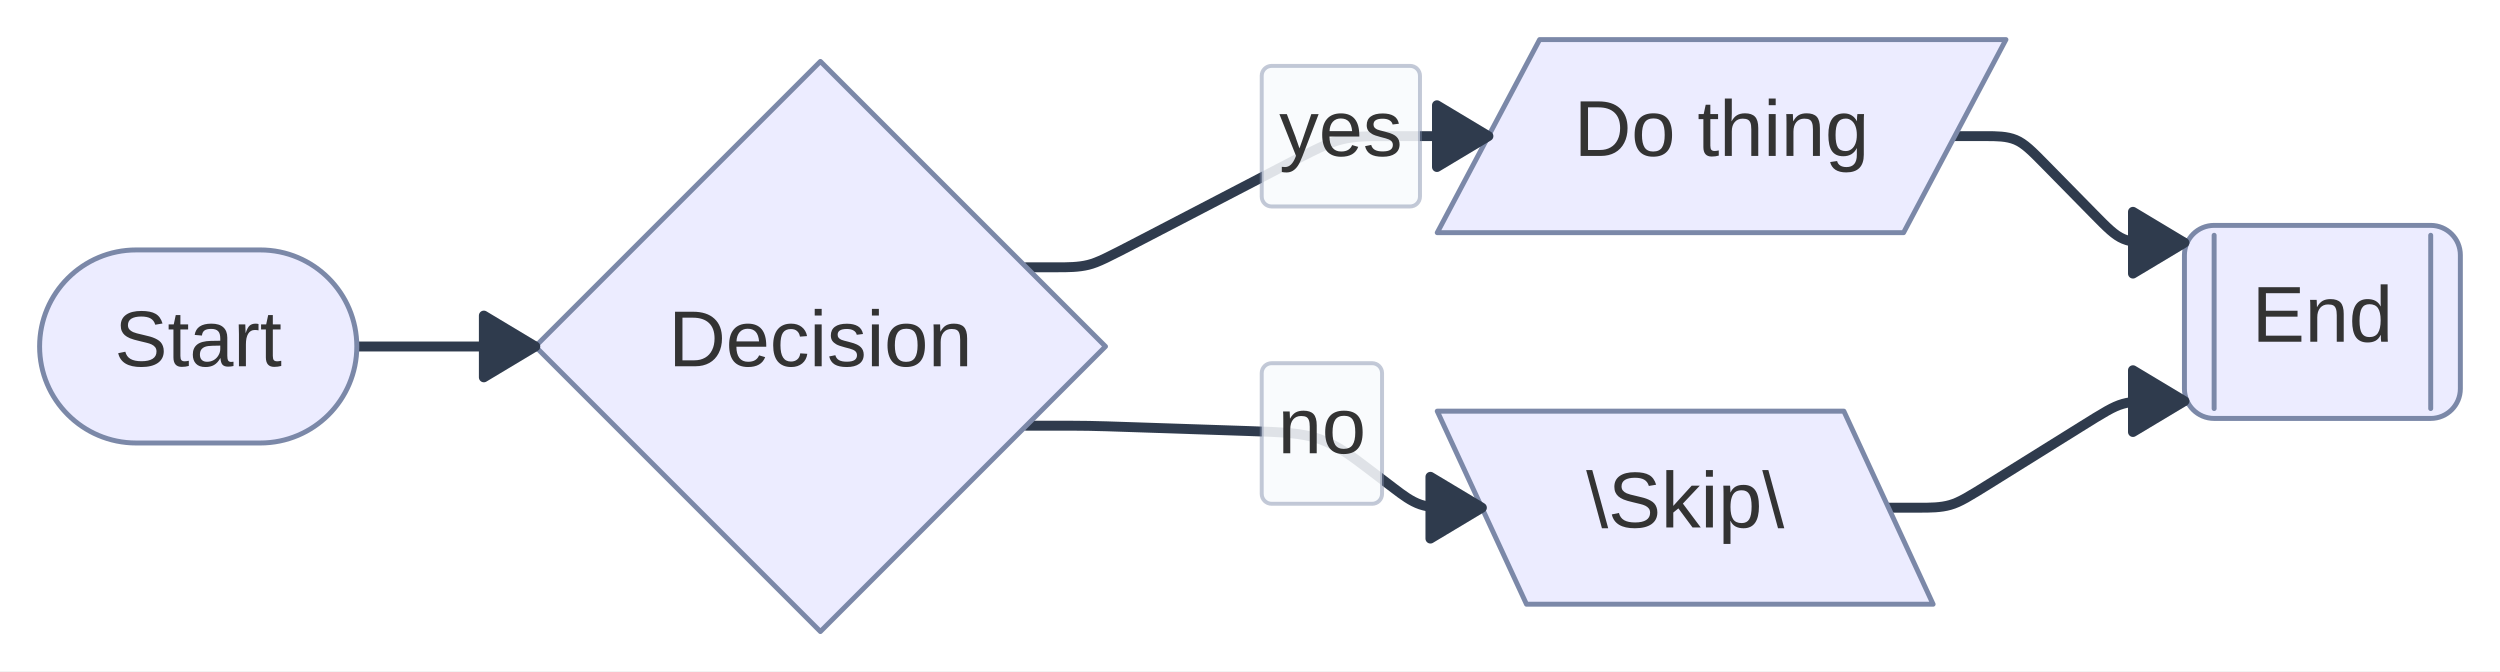
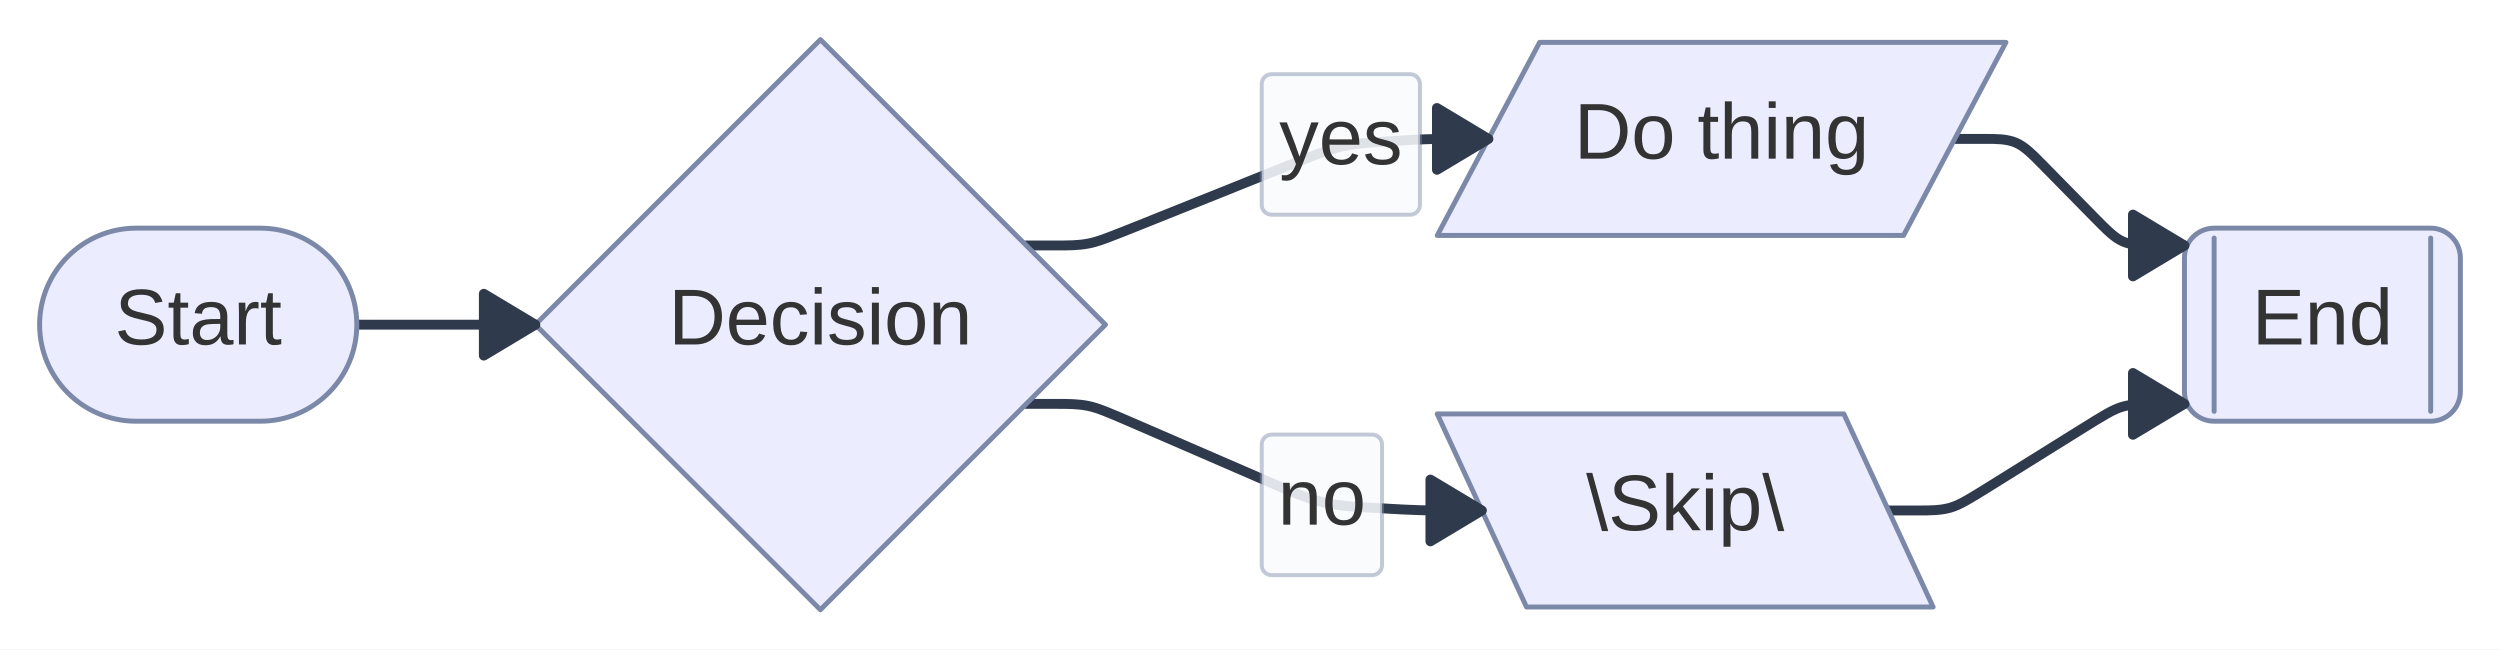
- <svg xmlns="http://www.w3.org/2000/svg" width="505.028" height="135.584" viewBox="0 0 505.028 135.584">
-   <rect x="0" y="0" width="505.028" height="135.584" fill="#FFFFFF" />
+ <svg xmlns="http://www.w3.org/2000/svg" width="505.028" height="131.179" viewBox="0 0 505.028 131.179">
+   <rect x="0" y="0" width="505.028" height="131.179" fill="#FFFFFF" />
  <defs>
    <marker id="arrow-0" viewBox="0 0 10 10" refX="5" refY="5" markerUnits="userSpaceOnUse" markerWidth="8" markerHeight="8" orient="auto">
      <path d="M 0 0 L 10 5 L 0 10 z" fill="#2F3B4D" stroke="#2F3B4D" stroke-width="1" stroke-dasharray="1,0" />
    </marker>
    <marker id="arrow-start-0" viewBox="0 0 10 10" refX="4.5" refY="5" markerUnits="userSpaceOnUse" markerWidth="8" markerHeight="8" orient="auto">
      <path d="M 0 5 L 10 10 L 10 0 z" fill="#2F3B4D" stroke="#2F3B4D" stroke-width="1" stroke-dasharray="1,0" />
    </marker>
  </defs>
-   <path d="M 72.075,69.995 L 108.137,69.995" fill="none" stroke="#2F3B4D" stroke-width="2" stroke-linecap="round" stroke-linejoin="round" />
-   <path d="M 207.315,53.995L 208.367,53.995C209.419,53.995,211.523,53.995,213.626,53.995C215.730,53.995,217.833,53.995,219.818,53.509C221.803,53.024,223.669,52.053,230.885,48.301C238.100,44.548,250.665,38.013,258.219,34.085C265.773,30.156,268.316,28.833,271.021,28.171C273.726,27.509,276.593,27.507,278.408,27.506C280.223,27.505,280.986,27.504,282.419,27.503C283.853,27.503,285.956,27.501,288.060,27.501C290.163,27.500,292.267,27.500,294.371,27.500C296.474,27.500,298.578,27.500,299.629,27.500L 300.681,27.500" fill="none" stroke="#2F3B4D" stroke-width="2" stroke-linecap="round" stroke-linejoin="round" />
-   <rect x="254.88" y="13.31" width="31.97" height="28.40" rx="2" ry="2" fill="rgba(248,250,252, 0.92)" fill-opacity="0.95" stroke="#7B88A8" stroke-opacity="0.45" stroke-width="0.8" />
-   <text x="270.86" y="31.51" text-anchor="middle" font-family="'trebuchet ms', verdana, arial, sans-serif" font-size="16" fill="#333333">
+   <path d="M 72.075,65.589 L 108.137,65.589" fill="none" stroke="#2F3B4D" stroke-width="2" stroke-linecap="round" stroke-linejoin="round" />
+   <path d="M 207.315,49.589L 208.367,49.589C209.419,49.589,211.523,49.589,213.626,49.589C215.730,49.589,217.833,49.589,219.861,49.198C221.890,48.807,223.842,48.024,230.996,45.158C238.150,42.291,250.504,37.340,258.015,34.331C265.526,31.321,268.193,30.252,270.959,29.624C273.726,28.996,276.593,28.809,278.410,28.690C280.227,28.571,280.995,28.521,282.428,28.427C283.862,28.333,285.961,28.196,288.062,28.127C290.163,28.059,292.267,28.059,294.371,28.059C296.474,28.059,298.578,28.059,299.629,28.059L 300.681,28.059" fill="none" stroke="#2F3B4D" stroke-width="2" stroke-linecap="round" stroke-linejoin="round" />
+   <rect x="254.88" y="14.98" width="31.97" height="28.40" rx="2" ry="2" fill="rgba(248,250,252, 0.92)" fill-opacity="0.95" stroke="#7B88A8" stroke-opacity="0.45" stroke-width="0.8" />
+   <text x="270.86" y="33.18" text-anchor="middle" font-family="'trebuchet ms', verdana, arial, sans-serif" font-size="16" fill="#333333">
    <tspan x="270.86" dy="0.00">yes</tspan>
  </text>
-   <path d="M 207.315,85.995L 208.367,85.995C209.419,85.995,211.523,85.995,213.626,85.995C215.730,85.995,217.833,85.995,219.936,86.030C222.039,86.065,224.142,86.135,229.992,86.331C235.842,86.527,245.440,86.849,252.238,87.076C259.036,87.304,263.034,87.438,266.625,88.716C270.215,89.994,273.399,92.416,275.846,94.277C278.293,96.138,280.003,97.440,281.695,98.727C283.387,100.014,285.062,101.288,286.951,101.925C288.839,102.561,290.943,102.561,293.047,102.561C295.150,102.561,297.254,102.561,298.306,102.561L 299.357,102.561" fill="none" stroke="#2F3B4D" stroke-width="2" stroke-linecap="round" stroke-linejoin="round" />
-   <rect x="254.88" y="73.37" width="24.31" height="28.40" rx="2" ry="2" fill="rgba(248,250,252, 0.92)" fill-opacity="0.95" stroke="#7B88A8" stroke-opacity="0.45" stroke-width="0.8" />
-   <text x="267.03" y="91.57" text-anchor="middle" font-family="'trebuchet ms', verdana, arial, sans-serif" font-size="16" fill="#333333">
+   <path d="M 207.315,81.589L 208.367,81.589C209.419,81.589,211.523,81.589,213.626,81.589C215.730,81.589,217.833,81.589,219.850,82.007C221.867,82.426,223.797,83.262,230.137,86.009C236.477,88.756,247.227,93.414,254.111,96.397C260.995,99.379,264.014,100.687,267.165,101.435C270.316,102.182,273.600,102.370,275.834,102.497C278.068,102.625,279.251,102.693,280.893,102.786C282.535,102.880,284.636,103.000,286.738,103.060C288.839,103.120,290.943,103.120,293.047,103.120C295.150,103.120,297.254,103.120,298.306,103.120L 299.357,103.120" fill="none" stroke="#2F3B4D" stroke-width="2" stroke-linecap="round" stroke-linejoin="round" />
+   <rect x="254.88" y="87.79" width="24.31" height="28.40" rx="2" ry="2" fill="rgba(248,250,252, 0.92)" fill-opacity="0.95" stroke="#7B88A8" stroke-opacity="0.45" stroke-width="0.8" />
+   <text x="267.03" y="105.99" text-anchor="middle" font-family="'trebuchet ms', verdana, arial, sans-serif" font-size="16" fill="#333333">
    <tspan x="267.03" dy="0.00">no</tspan>
  </text>
-   <path d="M 394.883,27.500L 395.935,27.500C396.987,27.500,399.090,27.500,401.194,27.500C403.298,27.500,405.401,27.500,407.190,28.250C408.979,29.000,410.454,30.501,413.243,33.339C416.032,36.177,420.136,40.353,422.925,43.192C425.714,46.030,427.188,47.530,428.977,48.280C430.766,49.031,432.870,49.031,434.973,49.031C437.077,49.031,439.180,49.031,440.232,49.031L 441.284,49.031" fill="none" stroke="#2F3B4D" stroke-width="2" stroke-linecap="round" stroke-linejoin="round" />
-   <path d="M 381.497,102.561L 382.549,102.561C383.601,102.561,385.704,102.561,387.808,102.561C389.911,102.561,392.015,102.561,393.959,102.005C395.904,101.449,397.689,100.336,402.554,97.304C407.418,94.272,415.363,89.320,420.227,86.288C425.092,83.256,426.877,82.143,428.822,81.587C430.766,81.031,432.870,81.031,434.973,81.031C437.077,81.031,439.180,81.031,440.232,81.031L 441.284,81.031" fill="none" stroke="#2F3B4D" stroke-width="2" stroke-linecap="round" stroke-linejoin="round" />
-   <rect x="8.00" y="50.49" width="64.08" height="39.00" rx="19.50" ry="19.50" fill="#ECECFF" stroke="#7B88A8" stroke-width="1" stroke-linejoin="round" stroke-linecap="round" />
-   <text x="40.04" y="73.99" text-anchor="middle" font-family="'trebuchet ms', verdana, arial, sans-serif" font-size="16" fill="#333333">
+   <path d="M 394.883,28.059L 395.935,28.059C396.987,28.059,399.090,28.059,401.194,28.059C403.298,28.059,405.401,28.059,407.190,28.809C408.979,29.559,410.454,31.059,413.243,33.898C416.032,36.736,420.136,40.912,422.925,43.750C425.714,46.588,427.188,48.089,428.977,48.839C430.766,49.589,432.870,49.589,434.973,49.589C437.077,49.589,439.180,49.589,440.232,49.589L 441.284,49.589" fill="none" stroke="#2F3B4D" stroke-width="2" stroke-linecap="round" stroke-linejoin="round" />
+   <path d="M 381.497,103.120L 382.549,103.120C383.601,103.120,385.704,103.120,387.808,103.120C389.911,103.120,392.015,103.120,393.959,102.564C395.904,102.007,397.689,100.895,402.554,97.862C407.418,94.830,415.363,89.879,420.227,86.847C425.092,83.815,426.877,82.702,428.822,82.146C430.766,81.589,432.870,81.589,434.973,81.589C437.077,81.589,439.180,81.589,440.232,81.589L 441.284,81.589" fill="none" stroke="#2F3B4D" stroke-width="2" stroke-linecap="round" stroke-linejoin="round" />
+   <rect x="8.00" y="46.09" width="64.08" height="39.00" rx="19.50" ry="19.50" fill="#ECECFF" stroke="#7B88A8" stroke-width="1" stroke-linejoin="round" stroke-linecap="round" />
+   <text x="40.04" y="69.59" text-anchor="middle" font-family="'trebuchet ms', verdana, arial, sans-serif" font-size="16" fill="#333333">
    <tspan x="40.04" dy="0.00">Start</tspan>
  </text>
-   <polygon points="165.73,12.41 223.32,69.99 165.73,127.58 108.14,69.99" fill="#ECECFF" stroke="#7B88A8" stroke-width="1" stroke-linejoin="round" stroke-linecap="round" />
-   <text x="165.73" y="73.99" text-anchor="middle" font-family="'trebuchet ms', verdana, arial, sans-serif" font-size="16" fill="#333333">
+   <polygon points="165.73,8.00 223.32,65.59 165.73,123.18 108.14,65.59" fill="#ECECFF" stroke="#7B88A8" stroke-width="1" stroke-linejoin="round" stroke-linecap="round" />
+   <text x="165.73" y="69.59" text-anchor="middle" font-family="'trebuchet ms', verdana, arial, sans-serif" font-size="16" fill="#333333">
    <tspan x="165.73" dy="0.00">Decision</tspan>
  </text>
-   <polygon points="311.02,8.00 405.22,8.00 384.54,47.00 290.34,47.00" fill="#ECECFF" stroke="#7B88A8" stroke-width="1" stroke-linejoin="round" stroke-linecap="round" />
-   <text x="347.78" y="31.50" text-anchor="middle" font-family="'trebuchet ms', verdana, arial, sans-serif" font-size="16" fill="#333333">
+   <polygon points="311.02,8.56 405.22,8.56 384.54,47.56 290.34,47.56" fill="#ECECFF" stroke="#7B88A8" stroke-width="1" stroke-linejoin="round" stroke-linecap="round" />
+   <text x="347.78" y="32.06" text-anchor="middle" font-family="'trebuchet ms', verdana, arial, sans-serif" font-size="16" fill="#333333">
    <tspan x="347.78" dy="0.00">Do thing</tspan>
  </text>
-   <polygon points="290.34,83.06 372.48,83.06 390.51,122.06 308.37,122.06" fill="#ECECFF" stroke="#7B88A8" stroke-width="1" stroke-linejoin="round" stroke-linecap="round" />
-   <text x="340.43" y="106.56" text-anchor="middle" font-family="'trebuchet ms', verdana, arial, sans-serif" font-size="16" fill="#333333">
+   <polygon points="290.34,83.62 372.48,83.62 390.51,122.62 308.37,122.62" fill="#ECECFF" stroke="#7B88A8" stroke-width="1" stroke-linejoin="round" stroke-linecap="round" />
+   <text x="340.43" y="107.12" text-anchor="middle" font-family="'trebuchet ms', verdana, arial, sans-serif" font-size="16" fill="#333333">
    <tspan x="340.43" dy="0.00">\Skip\</tspan>
  </text>
-   <rect x="441.28" y="45.53" width="55.74" height="39.00" rx="6" ry="6" fill="#ECECFF" stroke="#7B88A8" stroke-width="1" stroke-linejoin="round" stroke-linecap="round" />
-   <line x1="447.28" y1="47.53" x2="447.28" y2="82.53" stroke="#7B88A8" stroke-width="1" stroke-linejoin="round" stroke-linecap="round" />
-   <line x1="491.03" y1="47.53" x2="491.03" y2="82.53" stroke="#7B88A8" stroke-width="1" stroke-linejoin="round" stroke-linecap="round" />
-   <text x="469.16" y="69.03" text-anchor="middle" font-family="'trebuchet ms', verdana, arial, sans-serif" font-size="16" fill="#333333">
+   <rect x="441.28" y="46.09" width="55.74" height="39.00" rx="6" ry="6" fill="#ECECFF" stroke="#7B88A8" stroke-width="1" stroke-linejoin="round" stroke-linecap="round" />
+   <line x1="447.28" y1="48.09" x2="447.28" y2="83.09" stroke="#7B88A8" stroke-width="1" stroke-linejoin="round" stroke-linecap="round" />
+   <line x1="491.03" y1="48.09" x2="491.03" y2="83.09" stroke="#7B88A8" stroke-width="1" stroke-linejoin="round" stroke-linecap="round" />
+   <text x="469.16" y="69.59" text-anchor="middle" font-family="'trebuchet ms', verdana, arial, sans-serif" font-size="16" fill="#333333">
    <tspan x="469.16" dy="0.00">End</tspan>
  </text>
-   <g transform="translate(108.14 69.99) rotate(0.00)">
+   <g transform="translate(108.14 65.59) rotate(0.00)">
    <polygon points="0,0 -10.40,6.24 -10.40,-6.24" fill="#2F3B4D" stroke="#2F3B4D" stroke-width="2" stroke-linejoin="round" stroke-linecap="round" />
  </g>
-   <g transform="translate(300.68 27.50) rotate(0.00)">
+   <g transform="translate(300.68 28.06) rotate(0.00)">
    <polygon points="0,0 -10.40,6.24 -10.40,-6.24" fill="#2F3B4D" stroke="#2F3B4D" stroke-width="2" stroke-linejoin="round" stroke-linecap="round" />
  </g>
-   <g transform="translate(299.36 102.56) rotate(0.00)">
+   <g transform="translate(299.36 103.12) rotate(0.00)">
    <polygon points="0,0 -10.40,6.24 -10.40,-6.24" fill="#2F3B4D" stroke="#2F3B4D" stroke-width="2" stroke-linejoin="round" stroke-linecap="round" />
  </g>
-   <g transform="translate(441.28 49.03) rotate(0.00)">
+   <g transform="translate(441.28 49.59) rotate(0.00)">
    <polygon points="0,0 -10.40,6.24 -10.40,-6.24" fill="#2F3B4D" stroke="#2F3B4D" stroke-width="2" stroke-linejoin="round" stroke-linecap="round" />
  </g>
-   <g transform="translate(441.28 81.03) rotate(0.00)">
+   <g transform="translate(441.28 81.59) rotate(0.00)">
    <polygon points="0,0 -10.40,6.24 -10.40,-6.24" fill="#2F3B4D" stroke="#2F3B4D" stroke-width="2" stroke-linejoin="round" stroke-linecap="round" />
  </g>
</svg>
